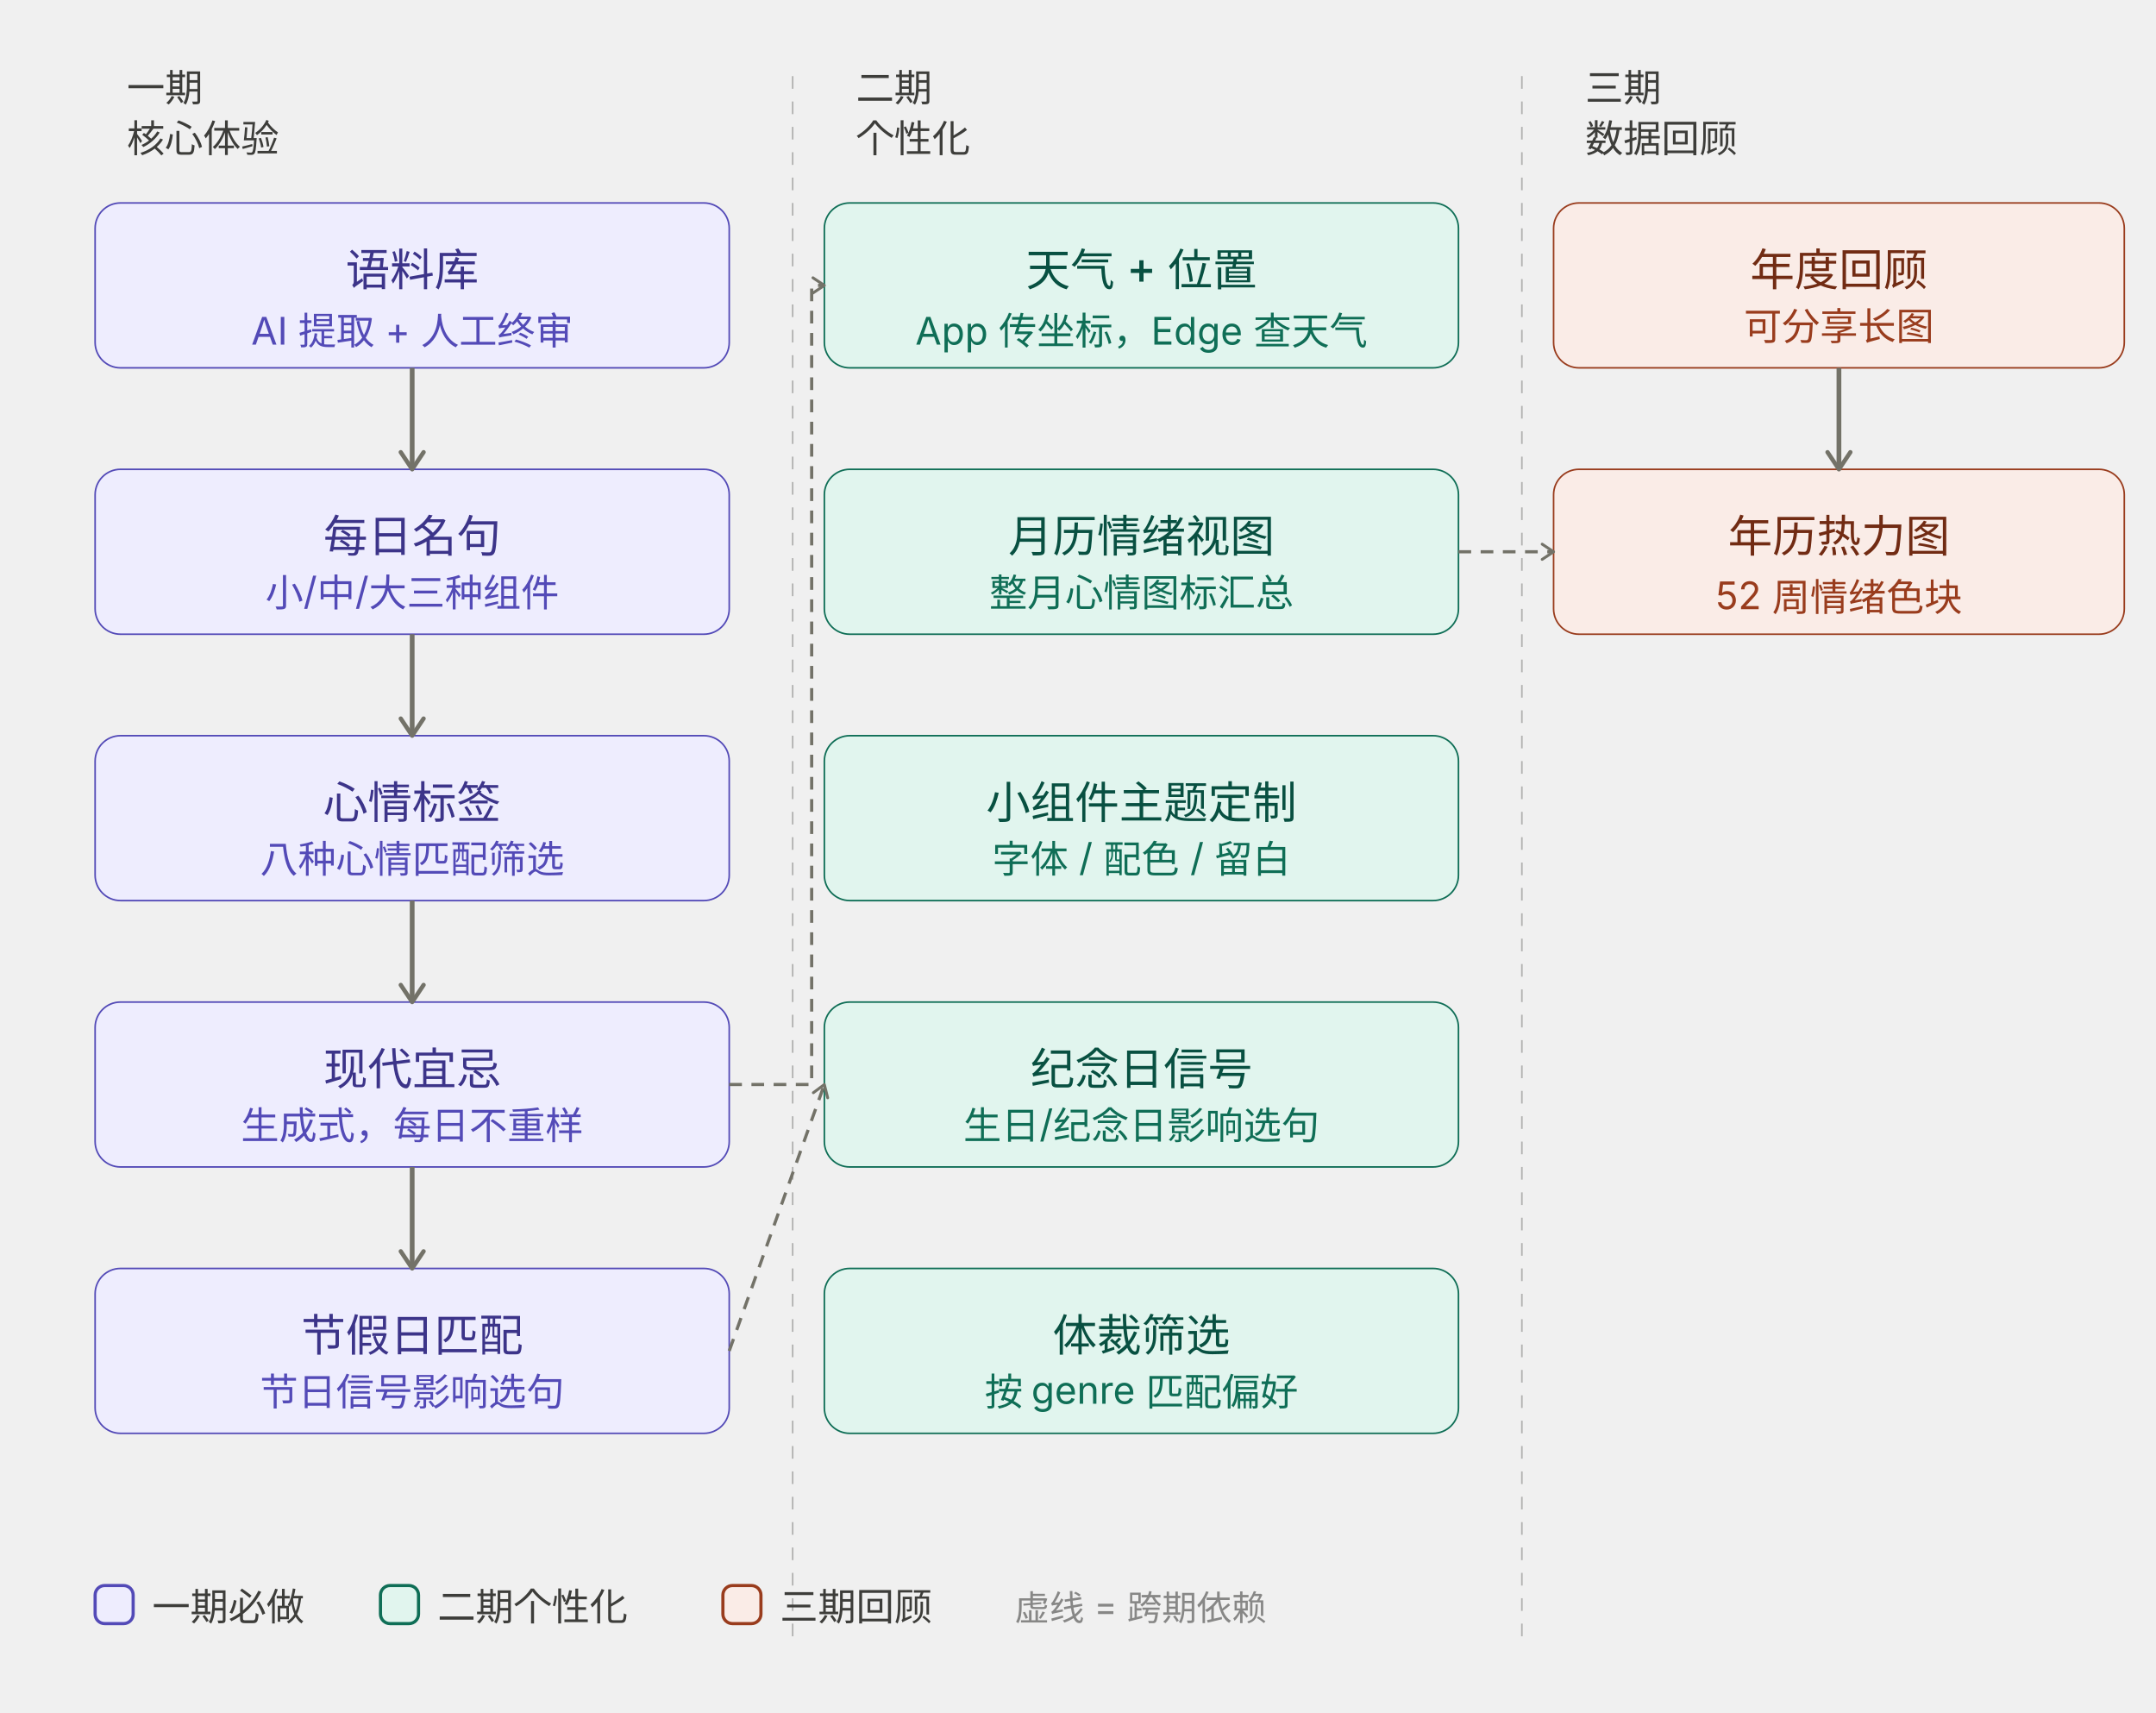
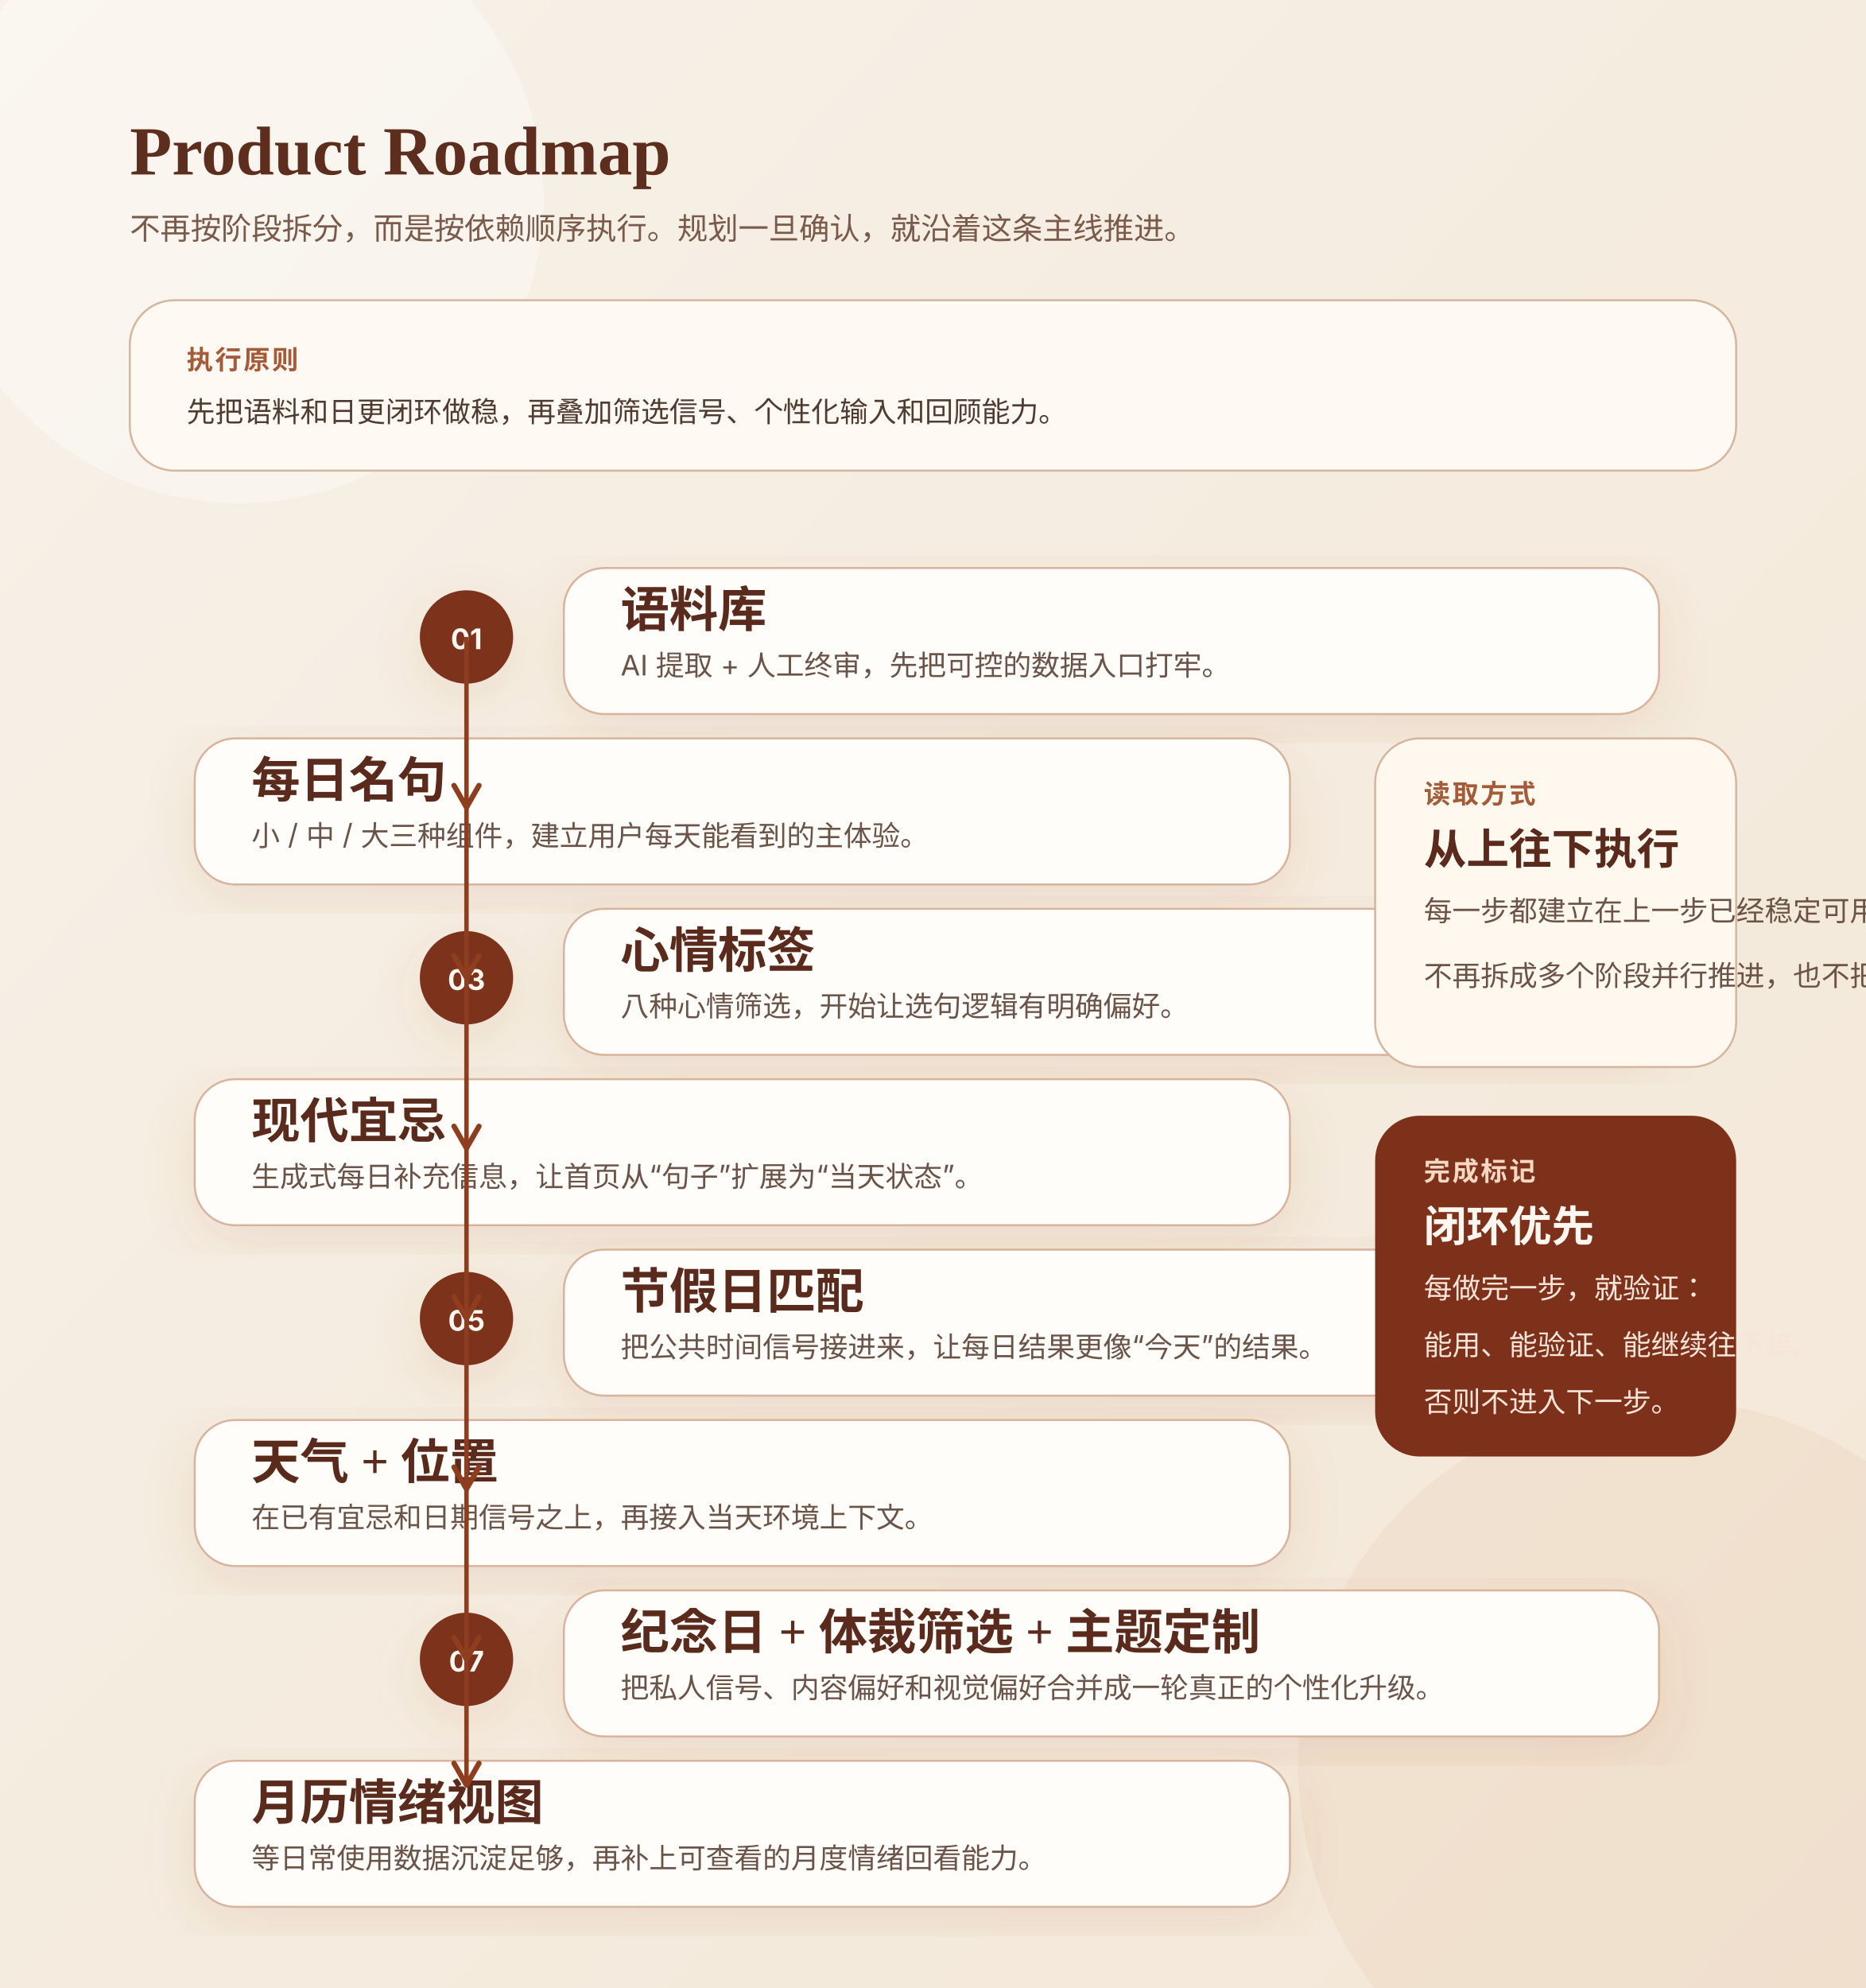
- <svg xmlns="http://www.w3.org/2000/svg" width="100%" viewBox="0 0 680 540">
+ <svg xmlns="http://www.w3.org/2000/svg" width="100%" viewBox="0 0 920 980">
  <defs>
-     <marker id="arrow" viewBox="0 0 10 10" refX="8" refY="5" markerWidth="6" markerHeight="6" orient="auto-start-reverse">
-       <path d="M2 1L8 5L2 9" fill="none" stroke="context-stroke" stroke-width="1.5" stroke-linecap="round" stroke-linejoin="round" />
+     <linearGradient id="bg" x1="0" y1="0" x2="1" y2="1">
+       <stop offset="0%" stop-color="#F7F1E8" />
+       <stop offset="100%" stop-color="#F3E7D7" />
+     </linearGradient>
+     <linearGradient id="lineGlow" x1="0" y1="0" x2="0" y2="1">
+       <stop offset="0%" stop-color="#C76C3A" />
+       <stop offset="100%" stop-color="#8E3E1F" />
+     </linearGradient>
+     <filter id="cardShadow" x="-20%" y="-20%" width="140%" height="140%">
+       <feDropShadow dx="0" dy="8" stdDeviation="12" flood-color="#A55D3B" flood-opacity="0.12" />
+     </filter>
+     <marker id="arrow" viewBox="0 0 10 10" refX="8" refY="5" markerWidth="7" markerHeight="7" orient="auto">
+       <path d="M1 1L8 5L1 9" fill="none" stroke="context-stroke" stroke-width="1.7" stroke-linecap="round" stroke-linejoin="round" />
    </marker>
  </defs>
-   <text x="40" y="32" style="font-family:'Anthropic Sans',-apple-system,system-ui,'Segoe UI',sans-serif;font-size:12px;font-weight:500;fill:#3D3D3A">一期</text>
-   <text x="40" y="48" style="font-family:'Anthropic Sans',-apple-system,system-ui,'Segoe UI',sans-serif;font-size:12px;fill:#3D3D3A">核心体验</text>
-   <text x="270" y="32" style="font-family:'Anthropic Sans',-apple-system,system-ui,'Segoe UI',sans-serif;font-size:12px;font-weight:500;fill:#3D3D3A">二期</text>
-   <text x="270" y="48" style="font-family:'Anthropic Sans',-apple-system,system-ui,'Segoe UI',sans-serif;font-size:12px;fill:#3D3D3A">个性化</text>
-   <text x="500" y="32" style="font-family:'Anthropic Sans',-apple-system,system-ui,'Segoe UI',sans-serif;font-size:12px;font-weight:500;fill:#3D3D3A">三期</text>
-   <text x="500" y="48" style="font-family:'Anthropic Sans',-apple-system,system-ui,'Segoe UI',sans-serif;font-size:12px;fill:#3D3D3A">数据回顾</text>
-   <line x1="250" y1="24" x2="250" y2="520" stroke="rgba(31,30,29,0.3)" stroke-width="0.5" stroke-dasharray="4 4" />
-   <line x1="480" y1="24" x2="480" y2="520" stroke="rgba(31,30,29,0.3)" stroke-width="0.5" stroke-dasharray="4 4" />
-   <g>
-     <rect x="30" y="64" width="200" height="52" rx="8" fill="#EEEDFE" stroke="#534AB7" stroke-width="0.5" />
-     <text x="130" y="84" text-anchor="middle" dominant-baseline="central" style="font-family:'Anthropic Sans',-apple-system,system-ui,'Segoe UI',sans-serif;font-size:14px;font-weight:500;fill:#3C3489">语料库</text>
-     <text x="130" y="102" text-anchor="middle" dominant-baseline="central" style="font-family:'Anthropic Sans',-apple-system,system-ui,'Segoe UI',sans-serif;font-size:12px;fill:#534AB7">AI 提取 + 人工终审</text>
+   <rect x="0" y="0" width="920" height="980" fill="url(#bg)" />
+   <circle cx="118" cy="98" r="150" fill="#FFFFFF" opacity="0.35" />
+   <circle cx="820" cy="870" r="180" fill="#DFA17C" opacity="0.12" />
+   <text x="64" y="86" style="font-family: Georgia, 'Times New Roman', serif; font-size: 34px; font-weight: 700; fill: #5D2D1E;">Product Roadmap</text>
+   <text x="64" y="118" style="font-family: 'SF Pro Text', -apple-system, BlinkMacSystemFont, 'Segoe UI', sans-serif; font-size: 15px; fill: #7A5A4A;">不再按阶段拆分，而是按依赖顺序执行。规划一旦确认，就沿着这条主线推进。</text>
+   <rect x="64" y="148" width="792" height="84" rx="22" fill="#FFF9F3" stroke="#D5B69E" stroke-width="1" />
+   <text x="92" y="182" style="font-family: 'SF Pro Text', -apple-system, BlinkMacSystemFont, 'Segoe UI', sans-serif; font-size: 13px; font-weight: 700; letter-spacing: 0.08em; fill: #A45B38;">执行原则</text>
+   <text x="92" y="208" style="font-family: 'SF Pro Text', -apple-system, BlinkMacSystemFont, 'Segoe UI', sans-serif; font-size: 14px; fill: #4F3B31;">先把语料和日更闭环做稳，再叠加筛选信号、个性化输入和回顾能力。</text>
+   <line x1="230" y1="272" x2="230" y2="880" stroke="url(#lineGlow)" stroke-width="6" stroke-linecap="round" />
+   <g filter="url(#cardShadow)">
+     <circle cx="230" cy="314" r="23" fill="#7D311A" />
+     <text x="230" y="320" text-anchor="middle" style="font-family: 'SF Pro Display', -apple-system, BlinkMacSystemFont, 'Segoe UI', sans-serif; font-size: 14px; font-weight: 700; fill: #FFF8F1;">01</text>
+     <rect x="278" y="280" width="540" height="72" rx="20" fill="#FFFDF9" stroke="#D8B49F" />
+     <text x="306" y="309" style="font-family: Georgia, 'Times New Roman', serif; font-size: 24px; font-weight: 700; fill: #5A2B1D;">语料库</text>
+     <text x="306" y="333" style="font-family: 'SF Pro Text', -apple-system, BlinkMacSystemFont, 'Segoe UI', sans-serif; font-size: 14px; fill: #6B5348;">AI 提取 + 人工终审，先把可控的数据入口打牢。</text>
  </g>
-   <g>
-     <rect x="30" y="148" width="200" height="52" rx="8" fill="#EEEDFE" stroke="#534AB7" stroke-width="0.5" />
-     <text x="130" y="168" text-anchor="middle" dominant-baseline="central" style="font-family:'Anthropic Sans',-apple-system,system-ui,'Segoe UI',sans-serif;font-size:14px;font-weight:500;fill:#3C3489">每日名句</text>
-     <text x="130" y="186" text-anchor="middle" dominant-baseline="central" style="font-family:'Anthropic Sans',-apple-system,system-ui,'Segoe UI',sans-serif;font-size:12px;fill:#534AB7">小/中/大三种组件</text>
+   <g filter="url(#cardShadow)">
+     <circle cx="230" cy="398" r="23" fill="#7D311A" />
+     <text x="230" y="404" text-anchor="middle" style="font-family: 'SF Pro Display', -apple-system, BlinkMacSystemFont, 'Segoe UI', sans-serif; font-size: 14px; font-weight: 700; fill: #FFF8F1;">02</text>
+     <rect x="96" y="364" width="540" height="72" rx="20" fill="#FFFDF9" stroke="#D8B49F" />
+     <text x="124" y="393" style="font-family: Georgia, 'Times New Roman', serif; font-size: 24px; font-weight: 700; fill: #5A2B1D;">每日名句</text>
+     <text x="124" y="417" style="font-family: 'SF Pro Text', -apple-system, BlinkMacSystemFont, 'Segoe UI', sans-serif; font-size: 14px; fill: #6B5348;">小 / 中 / 大三种组件，建立用户每天能看到的主体验。</text>
  </g>
-   <g>
-     <rect x="30" y="232" width="200" height="52" rx="8" fill="#EEEDFE" stroke="#534AB7" stroke-width="0.5" />
-     <text x="130" y="252" text-anchor="middle" dominant-baseline="central" style="font-family:'Anthropic Sans',-apple-system,system-ui,'Segoe UI',sans-serif;font-size:14px;font-weight:500;fill:#3C3489">心情标签</text>
-     <text x="130" y="270" text-anchor="middle" dominant-baseline="central" style="font-family:'Anthropic Sans',-apple-system,system-ui,'Segoe UI',sans-serif;font-size:12px;fill:#534AB7">八种心情匹配筛选</text>
+   <g filter="url(#cardShadow)">
+     <circle cx="230" cy="482" r="23" fill="#7D311A" />
+     <text x="230" y="488" text-anchor="middle" style="font-family: 'SF Pro Display', -apple-system, BlinkMacSystemFont, 'Segoe UI', sans-serif; font-size: 14px; font-weight: 700; fill: #FFF8F1;">03</text>
+     <rect x="278" y="448" width="540" height="72" rx="20" fill="#FFFDF9" stroke="#D8B49F" />
+     <text x="306" y="477" style="font-family: Georgia, 'Times New Roman', serif; font-size: 24px; font-weight: 700; fill: #5A2B1D;">心情标签</text>
+     <text x="306" y="501" style="font-family: 'SF Pro Text', -apple-system, BlinkMacSystemFont, 'Segoe UI', sans-serif; font-size: 14px; fill: #6B5348;">八种心情筛选，开始让选句逻辑有明确偏好。</text>
  </g>
-   <g>
-     <rect x="30" y="316" width="200" height="52" rx="8" fill="#EEEDFE" stroke="#534AB7" stroke-width="0.5" />
-     <text x="130" y="336" text-anchor="middle" dominant-baseline="central" style="font-family:'Anthropic Sans',-apple-system,system-ui,'Segoe UI',sans-serif;font-size:14px;font-weight:500;fill:#3C3489">现代宜忌</text>
-     <text x="130" y="354" text-anchor="middle" dominant-baseline="central" style="font-family:'Anthropic Sans',-apple-system,system-ui,'Segoe UI',sans-serif;font-size:12px;fill:#534AB7">生成式，每日不重样</text>
+   <g filter="url(#cardShadow)">
+     <circle cx="230" cy="566" r="23" fill="#7D311A" />
+     <text x="230" y="572" text-anchor="middle" style="font-family: 'SF Pro Display', -apple-system, BlinkMacSystemFont, 'Segoe UI', sans-serif; font-size: 14px; font-weight: 700; fill: #FFF8F1;">04</text>
+     <rect x="96" y="532" width="540" height="72" rx="20" fill="#FFFDF9" stroke="#D8B49F" />
+     <text x="124" y="561" style="font-family: Georgia, 'Times New Roman', serif; font-size: 24px; font-weight: 700; fill: #5A2B1D;">现代宜忌</text>
+     <text x="124" y="585" style="font-family: 'SF Pro Text', -apple-system, BlinkMacSystemFont, 'Segoe UI', sans-serif; font-size: 14px; fill: #6B5348;">生成式每日补充信息，让首页从“句子”扩展为“当天状态”。</text>
  </g>
-   <g>
-     <rect x="30" y="400" width="200" height="52" rx="8" fill="#EEEDFE" stroke="#534AB7" stroke-width="0.5" />
-     <text x="130" y="420" text-anchor="middle" dominant-baseline="central" style="font-family:'Anthropic Sans',-apple-system,system-ui,'Segoe UI',sans-serif;font-size:14px;font-weight:500;fill:#3C3489">节假日匹配</text>
-     <text x="130" y="438" text-anchor="middle" dominant-baseline="central" style="font-family:'Anthropic Sans',-apple-system,system-ui,'Segoe UI',sans-serif;font-size:12px;fill:#534AB7">节日信号影响选句</text>
+   <g filter="url(#cardShadow)">
+     <circle cx="230" cy="650" r="23" fill="#7D311A" />
+     <text x="230" y="656" text-anchor="middle" style="font-family: 'SF Pro Display', -apple-system, BlinkMacSystemFont, 'Segoe UI', sans-serif; font-size: 14px; font-weight: 700; fill: #FFF8F1;">05</text>
+     <rect x="278" y="616" width="540" height="72" rx="20" fill="#FFFDF9" stroke="#D8B49F" />
+     <text x="306" y="645" style="font-family: Georgia, 'Times New Roman', serif; font-size: 24px; font-weight: 700; fill: #5A2B1D;">节假日匹配</text>
+     <text x="306" y="669" style="font-family: 'SF Pro Text', -apple-system, BlinkMacSystemFont, 'Segoe UI', sans-serif; font-size: 14px; fill: #6B5348;">把公共时间信号接进来，让每日结果更像“今天”的结果。</text>
  </g>
-   <line x1="130" y1="116" x2="130" y2="148" marker-end="url(#arrow)" stroke="#737268" stroke-width="1.5" fill="none" />
-   <line x1="130" y1="200" x2="130" y2="232" marker-end="url(#arrow)" stroke="#737268" stroke-width="1.5" fill="none" />
-   <line x1="130" y1="284" x2="130" y2="316" marker-end="url(#arrow)" stroke="#737268" stroke-width="1.5" fill="none" />
-   <line x1="130" y1="368" x2="130" y2="400" marker-end="url(#arrow)" stroke="#737268" stroke-width="1.5" fill="none" />
-   <g>
-     <rect x="260" y="64" width="200" height="52" rx="8" fill="#E1F5EE" stroke="#0F6E56" stroke-width="0.5" />
-     <text x="360" y="84" text-anchor="middle" dominant-baseline="central" style="font-family:'Anthropic Sans',-apple-system,system-ui,'Segoe UI',sans-serif;font-size:14px;font-weight:500;fill:#085041">天气 + 位置</text>
-     <text x="360" y="102" text-anchor="middle" dominant-baseline="central" style="font-family:'Anthropic Sans',-apple-system,system-ui,'Segoe UI',sans-serif;font-size:12px;fill:#0F6E56">App 传坐标，Edge 查天气</text>
+   <g filter="url(#cardShadow)">
+     <circle cx="230" cy="734" r="23" fill="#7D311A" />
+     <text x="230" y="740" text-anchor="middle" style="font-family: 'SF Pro Display', -apple-system, BlinkMacSystemFont, 'Segoe UI', sans-serif; font-size: 14px; font-weight: 700; fill: #FFF8F1;">06</text>
+     <rect x="96" y="700" width="540" height="72" rx="20" fill="#FFFDF9" stroke="#D8B49F" />
+     <text x="124" y="729" style="font-family: Georgia, 'Times New Roman', serif; font-size: 24px; font-weight: 700; fill: #5A2B1D;">天气 + 位置</text>
+     <text x="124" y="753" style="font-family: 'SF Pro Text', -apple-system, BlinkMacSystemFont, 'Segoe UI', sans-serif; font-size: 14px; fill: #6B5348;">在已有宜忌和日期信号之上，再接入当天环境上下文。</text>
  </g>
-   <g>
-     <rect x="260" y="148" width="200" height="52" rx="8" fill="#E1F5EE" stroke="#0F6E56" stroke-width="0.5" />
-     <text x="360" y="168" text-anchor="middle" dominant-baseline="central" style="font-family:'Anthropic Sans',-apple-system,system-ui,'Segoe UI',sans-serif;font-size:14px;font-weight:500;fill:#085041">月历情绪视图</text>
-     <text x="360" y="186" text-anchor="middle" dominant-baseline="central" style="font-family:'Anthropic Sans',-apple-system,system-ui,'Segoe UI',sans-serif;font-size:12px;fill:#0F6E56">整月心情图标汇总</text>
+   <g filter="url(#cardShadow)">
+     <circle cx="230" cy="818" r="23" fill="#7D311A" />
+     <text x="230" y="824" text-anchor="middle" style="font-family: 'SF Pro Display', -apple-system, BlinkMacSystemFont, 'Segoe UI', sans-serif; font-size: 14px; font-weight: 700; fill: #FFF8F1;">07</text>
+     <rect x="278" y="784" width="540" height="72" rx="20" fill="#FFFDF9" stroke="#D8B49F" />
+     <text x="306" y="813" style="font-family: Georgia, 'Times New Roman', serif; font-size: 24px; font-weight: 700; fill: #5A2B1D;">纪念日 + 体裁筛选 + 主题定制</text>
+     <text x="306" y="837" style="font-family: 'SF Pro Text', -apple-system, BlinkMacSystemFont, 'Segoe UI', sans-serif; font-size: 14px; fill: #6B5348;">把私人信号、内容偏好和视觉偏好合并成一轮真正的个性化升级。</text>
  </g>
-   <g>
-     <rect x="260" y="232" width="200" height="52" rx="8" fill="#E1F5EE" stroke="#0F6E56" stroke-width="0.5" />
-     <text x="360" y="252" text-anchor="middle" dominant-baseline="central" style="font-family:'Anthropic Sans',-apple-system,system-ui,'Segoe UI',sans-serif;font-size:14px;font-weight:500;fill:#085041">小组件主题定制</text>
-     <text x="360" y="270" text-anchor="middle" dominant-baseline="central" style="font-family:'Anthropic Sans',-apple-system,system-ui,'Segoe UI',sans-serif;font-size:12px;fill:#0F6E56">字体 / 配色 / 留白</text>
+   <g filter="url(#cardShadow)">
+     <circle cx="230" cy="902" r="23" fill="#7D311A" />
+     <text x="230" y="908" text-anchor="middle" style="font-family: 'SF Pro Display', -apple-system, BlinkMacSystemFont, 'Segoe UI', sans-serif; font-size: 14px; font-weight: 700; fill: #FFF8F1;">08</text>
+     <rect x="96" y="868" width="540" height="72" rx="20" fill="#FFFDF9" stroke="#D8B49F" />
+     <text x="124" y="897" style="font-family: Georgia, 'Times New Roman', serif; font-size: 24px; font-weight: 700; fill: #5A2B1D;">月历情绪视图</text>
+     <text x="124" y="921" style="font-family: 'SF Pro Text', -apple-system, BlinkMacSystemFont, 'Segoe UI', sans-serif; font-size: 14px; fill: #6B5348;">等日常使用数据沉淀足够，再补上可查看的月度情绪回看能力。</text>
  </g>
-   <g>
-     <rect x="260" y="316" width="200" height="52" rx="8" fill="#E1F5EE" stroke="#0F6E56" stroke-width="0.5" />
-     <text x="360" y="336" text-anchor="middle" dominant-baseline="central" style="font-family:'Anthropic Sans',-apple-system,system-ui,'Segoe UI',sans-serif;font-size:14px;font-weight:500;fill:#085041">纪念日信号</text>
-     <text x="360" y="354" text-anchor="middle" dominant-baseline="central" style="font-family:'Anthropic Sans',-apple-system,system-ui,'Segoe UI',sans-serif;font-size:12px;fill:#0F6E56">生日/纪念日影响选句</text>
-   </g>
-   <g>
-     <rect x="260" y="400" width="200" height="52" rx="8" fill="#E1F5EE" stroke="#0F6E56" stroke-width="0.5" />
-     <text x="360" y="420" text-anchor="middle" dominant-baseline="central" style="font-family:'Anthropic Sans',-apple-system,system-ui,'Segoe UI',sans-serif;font-size:14px;font-weight:500;fill:#085041">体裁筛选</text>
-     <text x="360" y="438" text-anchor="middle" dominant-baseline="central" style="font-family:'Anthropic Sans',-apple-system,system-ui,'Segoe UI',sans-serif;font-size:12px;fill:#0F6E56">按 genre 匹配偏好</text>
-   </g>
-   <g>
-     <rect x="490" y="64" width="180" height="52" rx="8" fill="#FAECE7" stroke="#993C1D" stroke-width="0.5" />
-     <text x="580" y="84" text-anchor="middle" dominant-baseline="central" style="font-family:'Anthropic Sans',-apple-system,system-ui,'Segoe UI',sans-serif;font-size:14px;font-weight:500;fill:#712B13">年度回顾</text>
-     <text x="580" y="102" text-anchor="middle" dominant-baseline="central" style="font-family:'Anthropic Sans',-apple-system,system-ui,'Segoe UI',sans-serif;font-size:12px;fill:#993C1D">可分享长图</text>
-   </g>
-   <g>
-     <rect x="490" y="148" width="180" height="52" rx="8" fill="#FAECE7" stroke="#993C1D" stroke-width="0.5" />
-     <text x="580" y="168" text-anchor="middle" dominant-baseline="central" style="font-family:'Anthropic Sans',-apple-system,system-ui,'Segoe UI',sans-serif;font-size:14px;font-weight:500;fill:#712B13">年历热力图</text>
-     <text x="580" y="186" text-anchor="middle" dominant-baseline="central" style="font-family:'Anthropic Sans',-apple-system,system-ui,'Segoe UI',sans-serif;font-size:12px;fill:#993C1D">52 周情绪色块</text>
-   </g>
-   <line x1="580" y1="116" x2="580" y2="148" marker-end="url(#arrow)" stroke="#737268" stroke-width="1.5" fill="none" />
-   <path d="M230 342 L256 342 L256 90 L260 90" fill="none" stroke="#737268" stroke-width="1" stroke-dasharray="4 3" marker-end="url(#arrow)" />
-   <line x1="230" y1="426" x2="260" y2="342" fill="none" stroke="#737268" stroke-width="1" stroke-dasharray="4 3" marker-end="url(#arrow)" />
-   <line x1="460" y1="174" x2="490" y2="174" fill="none" stroke="#737268" stroke-width="1" stroke-dasharray="4 3" marker-end="url(#arrow)" />
-   <rect x="30" y="500" width="12" height="12" rx="3" fill="#EEEDFE" stroke="#534AB7" />
-   <text x="48" y="511" style="font-family:'Anthropic Sans',-apple-system,system-ui,'Segoe UI',sans-serif;font-size:12px;fill:#3D3D3A">一期必做</text>
-   <rect x="120" y="500" width="12" height="12" rx="3" fill="#E1F5EE" stroke="#0F6E56" />
-   <text x="138" y="511" style="font-family:'Anthropic Sans',-apple-system,system-ui,'Segoe UI',sans-serif;font-size:12px;fill:#3D3D3A">二期个性化</text>
-   <rect x="228" y="500" width="12" height="12" rx="3" fill="#FAECE7" stroke="#993C1D" />
-   <text x="246" y="511" style="font-family:'Anthropic Sans',-apple-system,system-ui,'Segoe UI',sans-serif;font-size:12px;fill:#3D3D3A">三期回顾</text>
-   <text x="320" y="511" style="font-family:'Anthropic Sans',-apple-system,system-ui,'Segoe UI',sans-serif;font-size:11px;fill:rgba(31,30,29,0.5)">虚线 = 跨期依赖</text>
+   <path d="M230 314 L230 398" stroke="#8E3E1F" stroke-width="2.2" marker-end="url(#arrow)" fill="none" />
+   <path d="M230 398 L230 482" stroke="#8E3E1F" stroke-width="2.2" marker-end="url(#arrow)" fill="none" />
+   <path d="M230 482 L230 566" stroke="#8E3E1F" stroke-width="2.2" marker-end="url(#arrow)" fill="none" />
+   <path d="M230 566 L230 650" stroke="#8E3E1F" stroke-width="2.2" marker-end="url(#arrow)" fill="none" />
+   <path d="M230 650 L230 734" stroke="#8E3E1F" stroke-width="2.2" marker-end="url(#arrow)" fill="none" />
+   <path d="M230 734 L230 818" stroke="#8E3E1F" stroke-width="2.2" marker-end="url(#arrow)" fill="none" />
+   <path d="M230 818 L230 880" stroke="#8E3E1F" stroke-width="2.2" marker-end="url(#arrow)" fill="none" />
+   <rect x="678" y="364" width="178" height="162" rx="22" fill="#FFF8EF" stroke="#D5B69E" />
+   <text x="702" y="396" style="font-family: 'SF Pro Text', -apple-system, BlinkMacSystemFont, 'Segoe UI', sans-serif; font-size: 13px; font-weight: 700; letter-spacing: 0.08em; fill: #A45B38;">读取方式</text>
+   <text x="702" y="426" style="font-family: Georgia, 'Times New Roman', serif; font-size: 21px; font-weight: 700; fill: #5A2B1D;">从上往下执行</text>
+   <text x="702" y="454" style="font-family: 'SF Pro Text', -apple-system, BlinkMacSystemFont, 'Segoe UI', sans-serif; font-size: 14px; fill: #6B5348;">每一步都建立在上一步已经稳定可用的前提上。</text>
+   <text x="702" y="486" style="font-family: 'SF Pro Text', -apple-system, BlinkMacSystemFont, 'Segoe UI', sans-serif; font-size: 14px; fill: #6B5348;">不再拆成多个阶段并行推进，也不把依赖留到后面补。</text>
+   <rect x="678" y="550" width="178" height="168" rx="22" fill="#7D311A" />
+   <text x="702" y="582" style="font-family: 'SF Pro Text', -apple-system, BlinkMacSystemFont, 'Segoe UI', sans-serif; font-size: 13px; font-weight: 700; letter-spacing: 0.08em; fill: #F5D7C2;">完成标记</text>
+   <text x="702" y="612" style="font-family: Georgia, 'Times New Roman', serif; font-size: 21px; font-weight: 700; fill: #FFF7F0;">闭环优先</text>
+   <text x="702" y="640" style="font-family: 'SF Pro Text', -apple-system, BlinkMacSystemFont, 'Segoe UI', sans-serif; font-size: 14px; fill: #F7E5DA;">每做完一步，就验证：</text>
+   <text x="702" y="668" style="font-family: 'SF Pro Text', -apple-system, BlinkMacSystemFont, 'Segoe UI', sans-serif; font-size: 14px; fill: #F7E5DA;">能用、能验证、能继续往下接。</text>
+   <text x="702" y="696" style="font-family: 'SF Pro Text', -apple-system, BlinkMacSystemFont, 'Segoe UI', sans-serif; font-size: 14px; fill: #F7E5DA;">否则不进入下一步。</text>
</svg>
